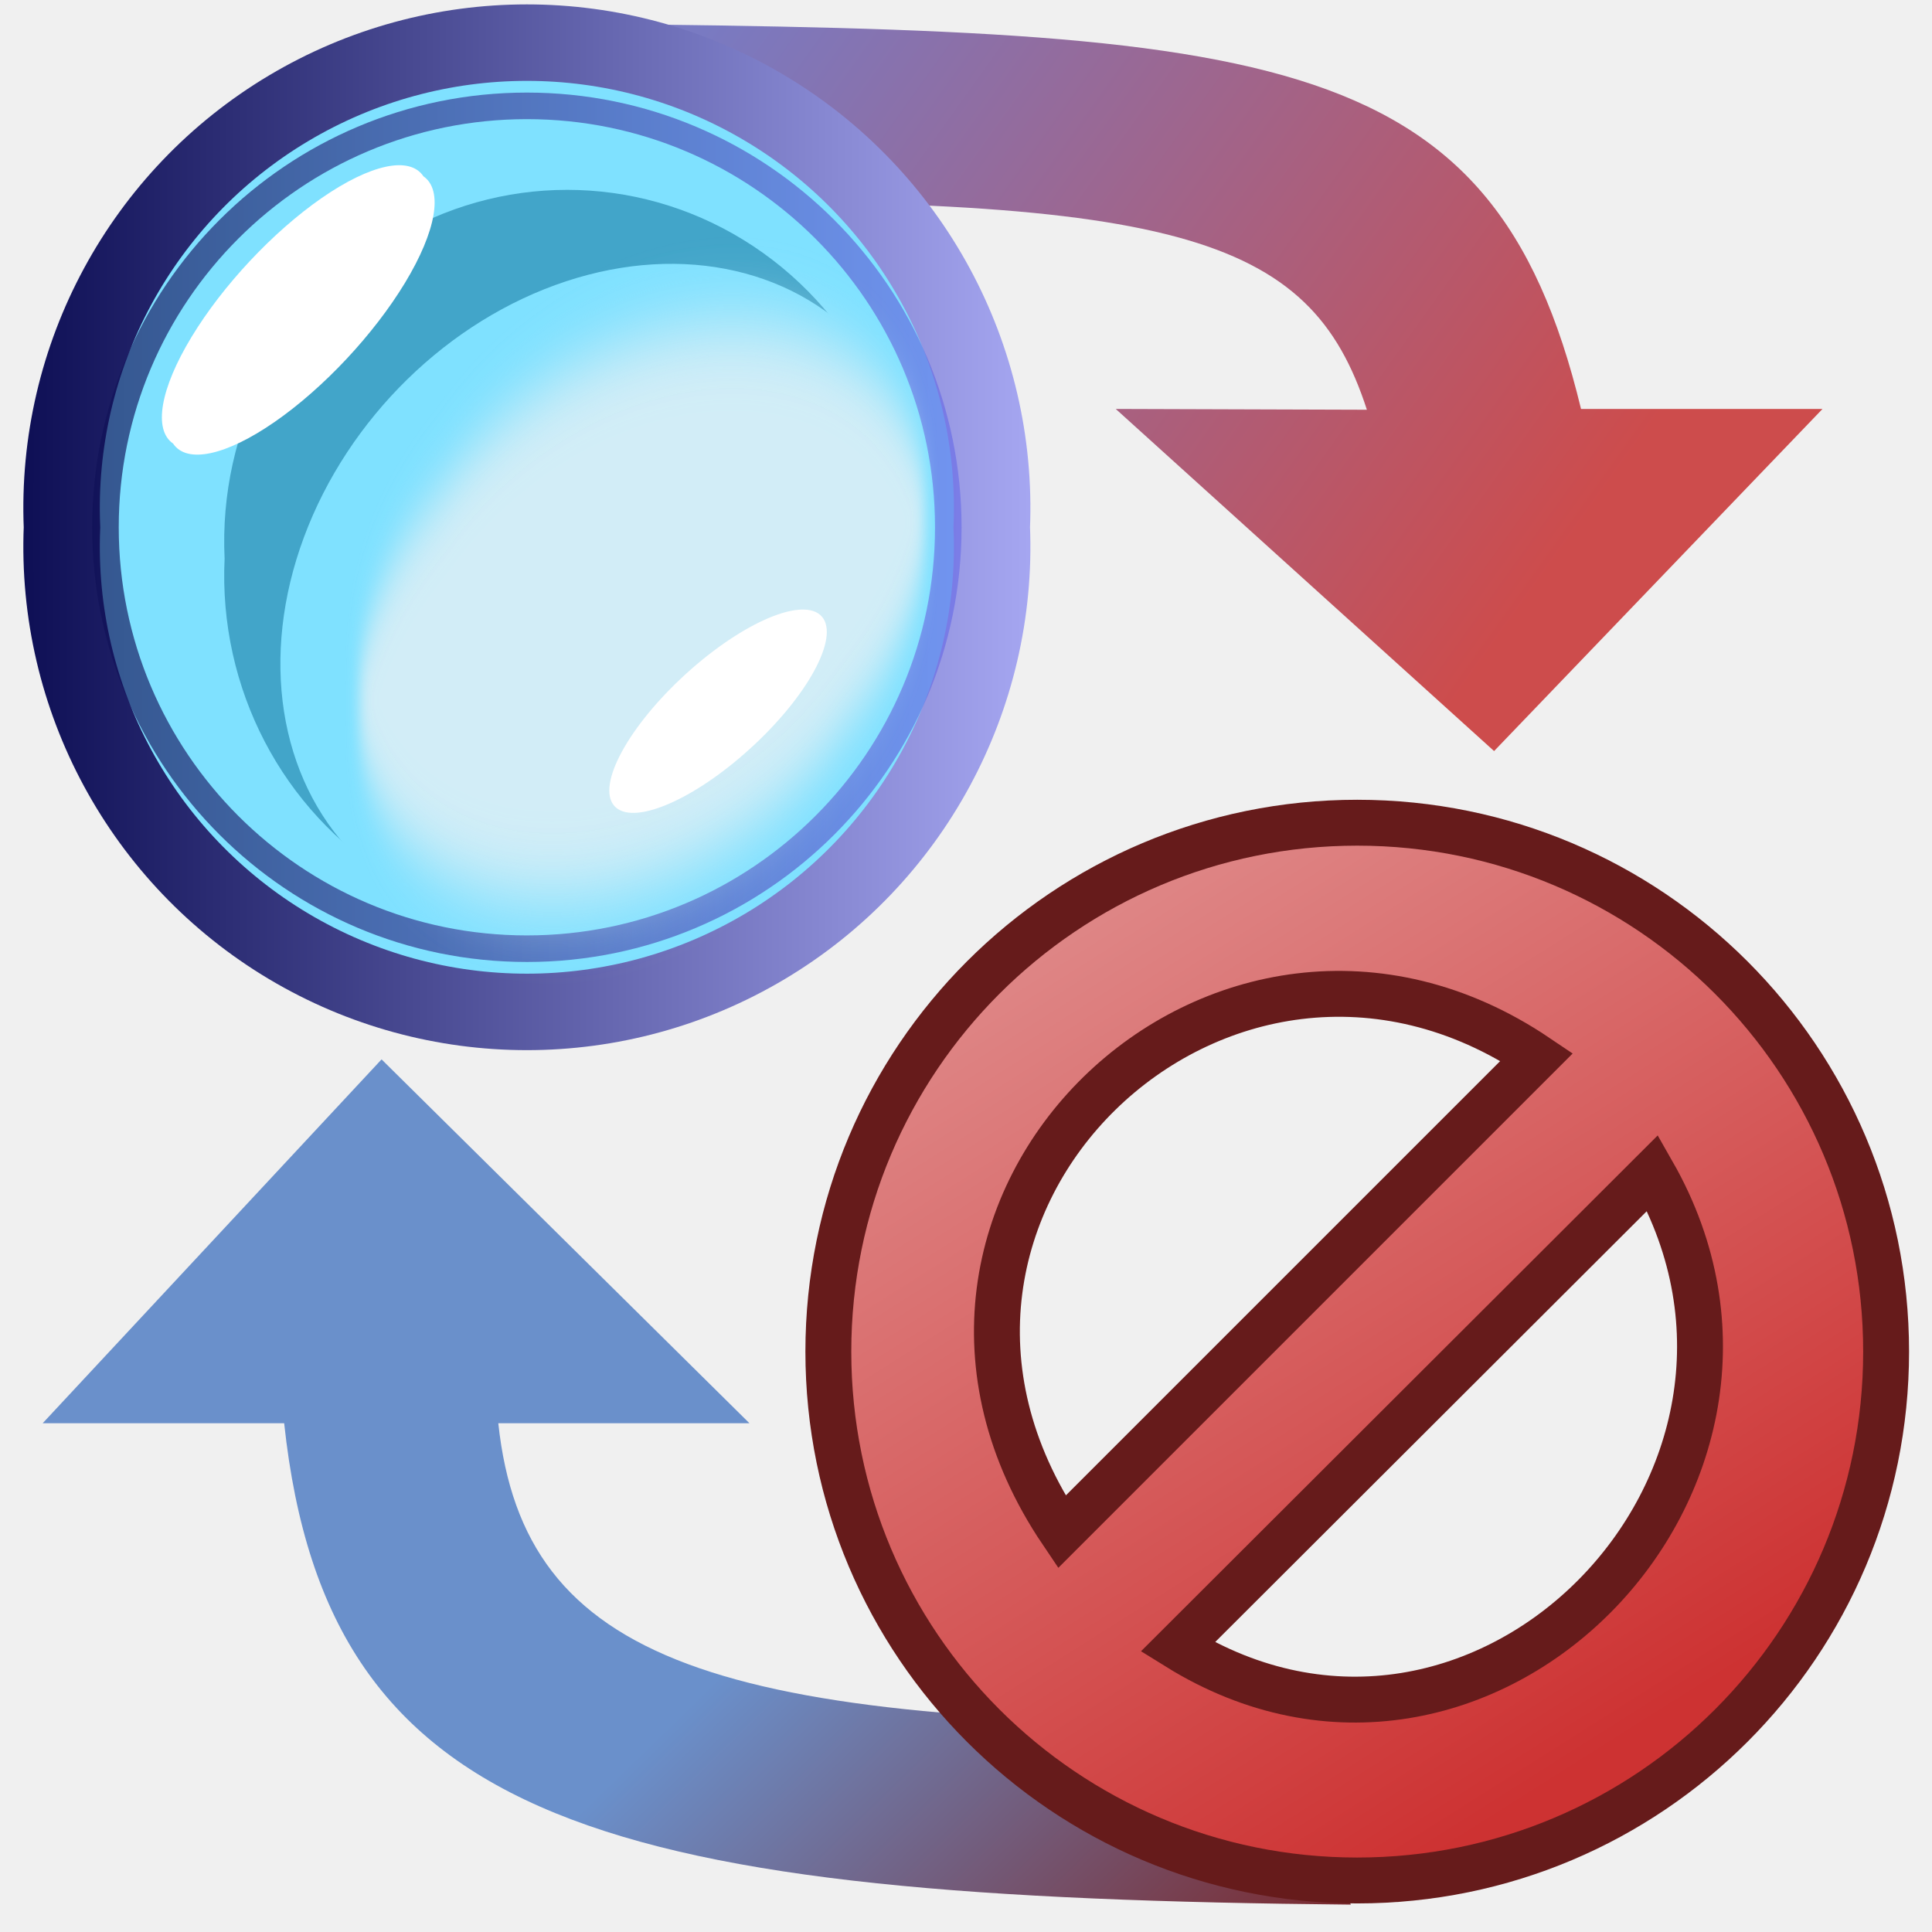
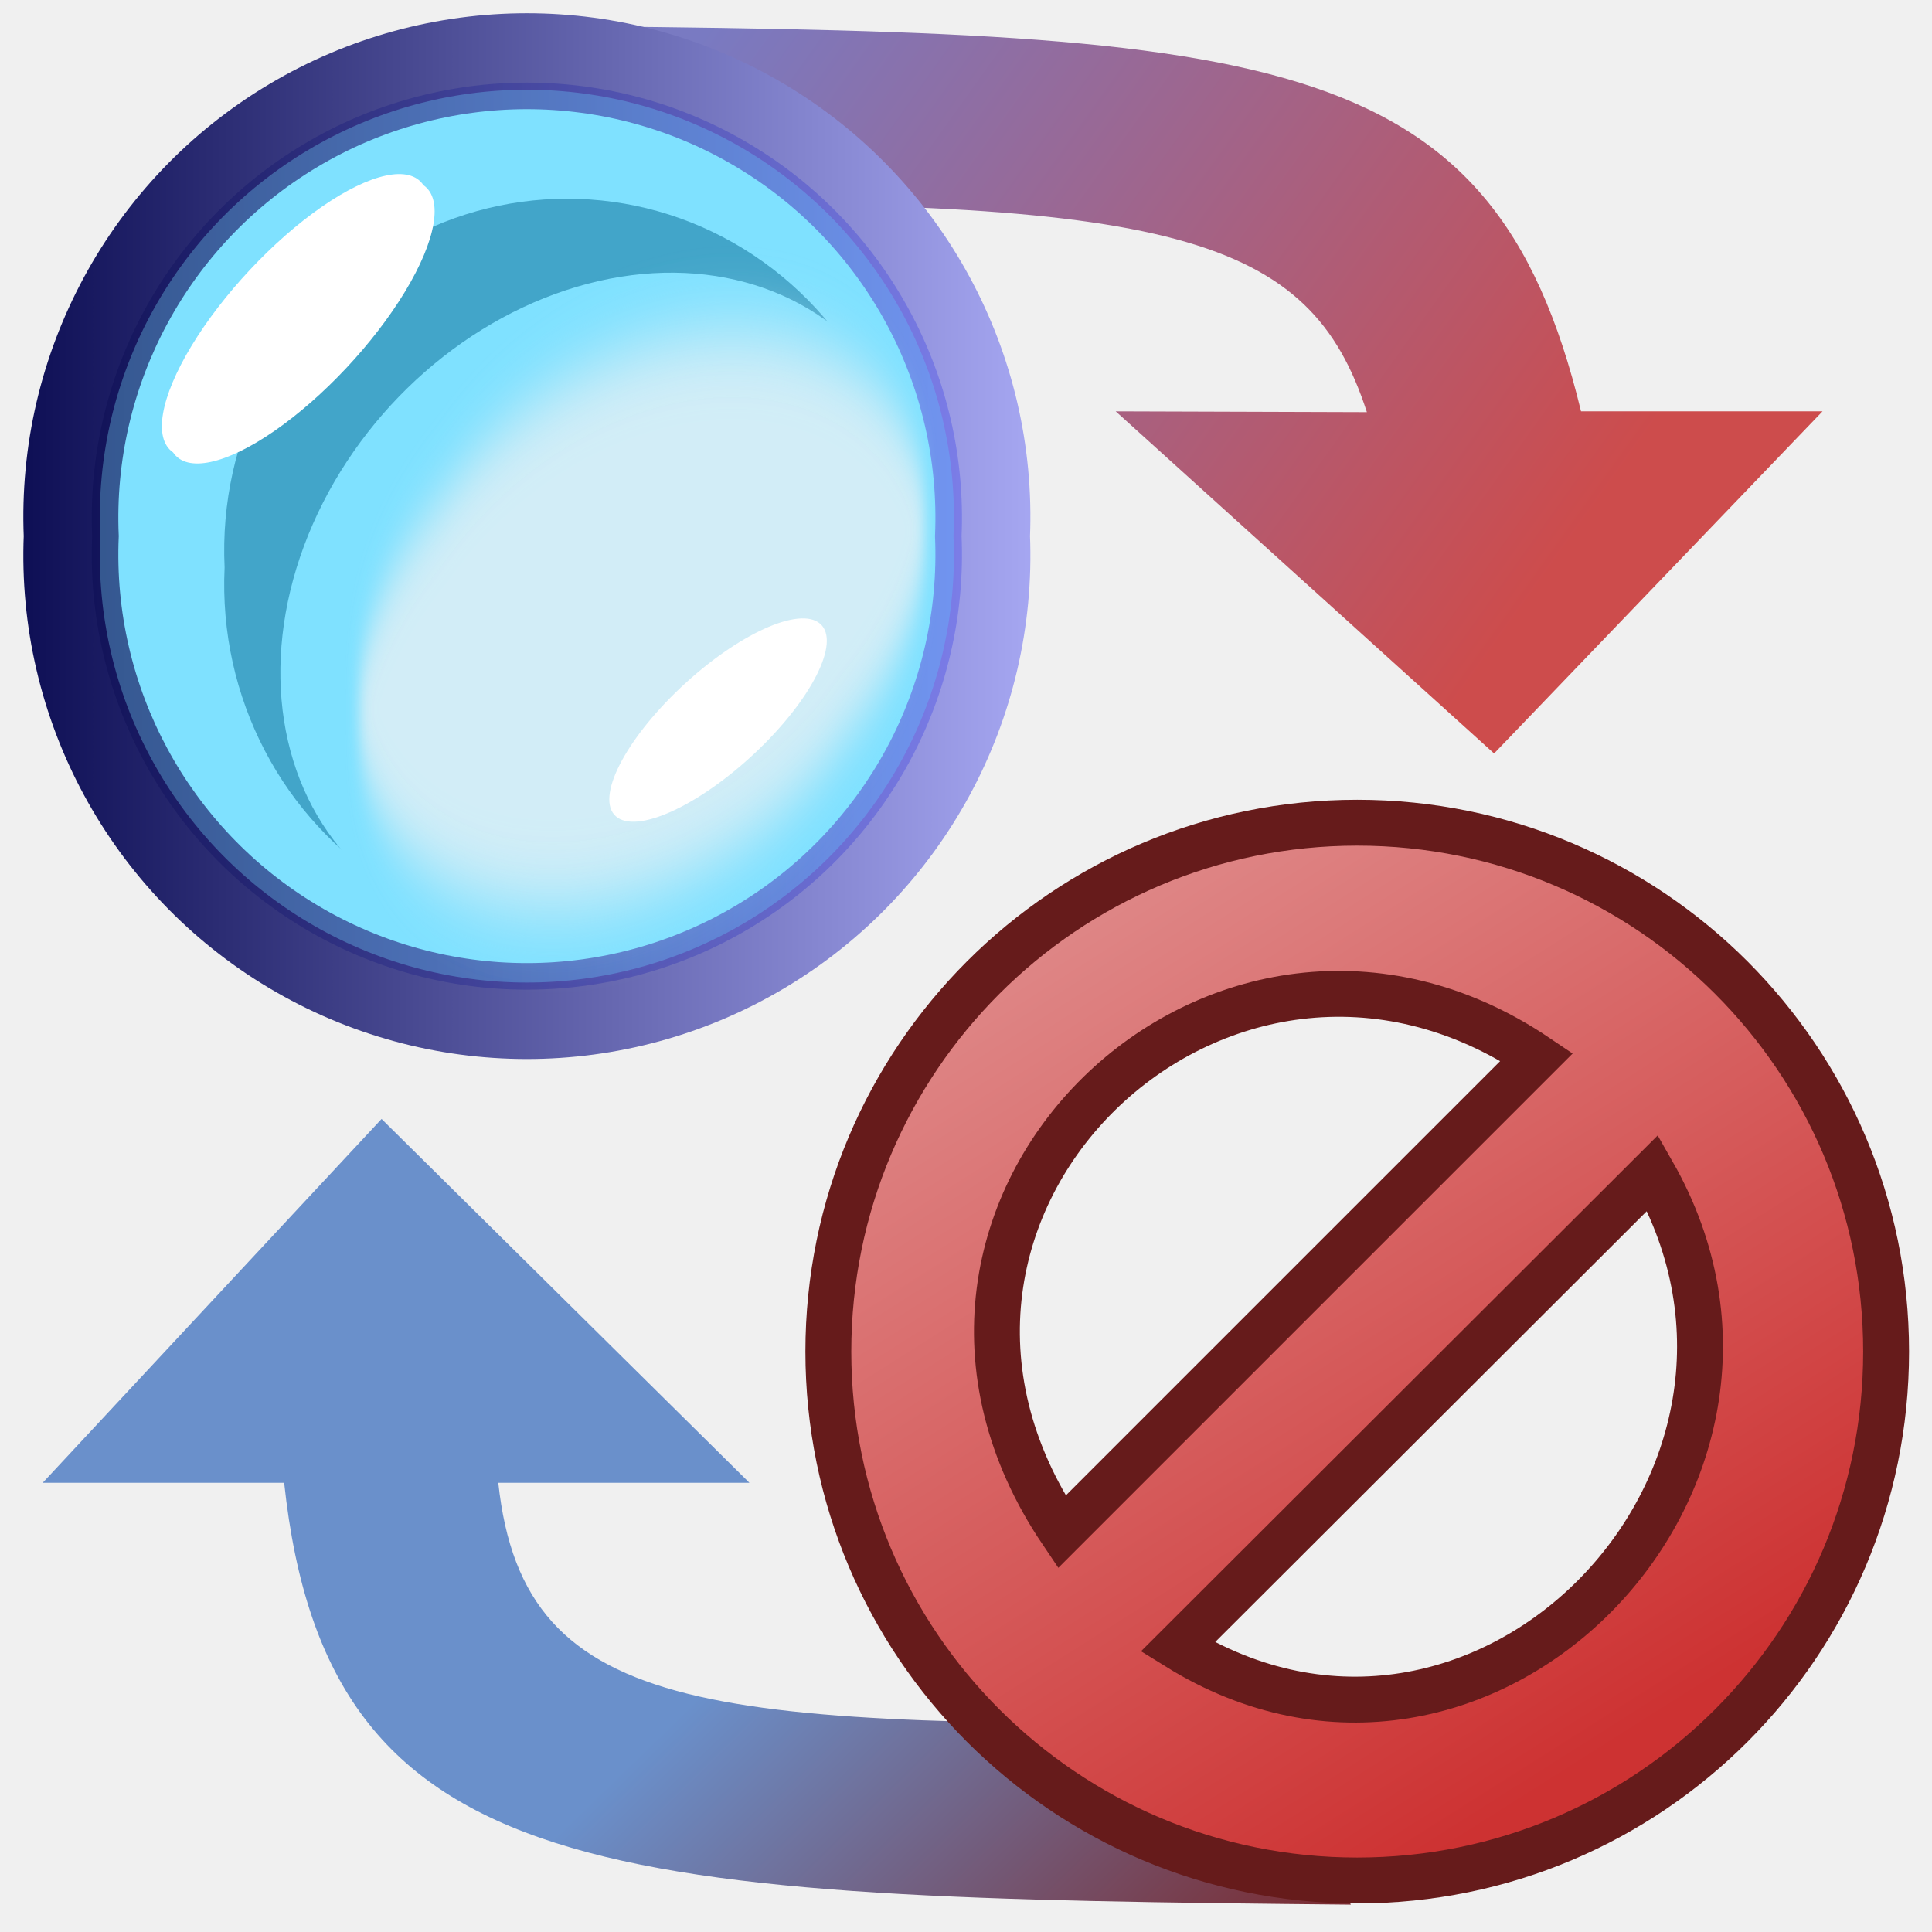
<svg xmlns="http://www.w3.org/2000/svg" height="24" width="24">
-   <linearGradient id="a" gradientUnits="userSpaceOnUse" x1="20.086" x2="12.932" y1="21.655" y2="10.333">
+   <linearGradient id="a" gradientUnits="userSpaceOnUse" x1="20.09" x2="12.93" y1="21.65" y2="10.33">
    <stop offset="0" stop-color="#cd3232" />
    <stop offset="1" stop-color="#e08e8e" />
  </linearGradient>
-   <linearGradient id="b" gradientUnits="userSpaceOnUse" x1="17.087" x2="11.396" y1="24.293" y2="18.432">
+   <linearGradient id="b" gradientUnits="userSpaceOnUse" x1="17.09" x2="11.4" y1="24.29" y2="18.43">
    <stop offset="0" stop-color="#7c2121" />
    <stop offset="1" stop-color="#6a90cb" />
  </linearGradient>
-   <linearGradient id="c" gradientTransform="matrix(-1 0 0 -1 23.16 23.93)" gradientUnits="userSpaceOnUse" x1="4.96" x2="15.09" y1="15.37" y2="22.6">
+   <linearGradient id="c" gradientTransform="matrix(-1 0 0 -1 23.16 23.96)" gradientUnits="userSpaceOnUse" x1="4.96" x2="15.09" y1="15.37" y2="22.6">
    <stop offset="0" stop-color="#cd4c4c" />
    <stop offset="1" stop-color="#797ac2" />
  </linearGradient>
  <filter id="d" height="1.25" width="1.23" x="-.12" y="-.12">
    <feGaussianBlur stdDeviation=".333" />
  </filter>
-   <linearGradient id="e" gradientUnits="userSpaceOnUse" x1=".295" x2="12.775" y1="6.53" y2="6.53">
+   <linearGradient id="e" gradientUnits="userSpaceOnUse" x1=".29" x2="12.77" y1="6.64" y2="6.64">
    <stop offset="0" stop-color="#0e0f55" />
    <stop offset="1" stop-color="#a5a6f1" />
  </linearGradient>
-   <linearGradient id="f" gradientUnits="userSpaceOnUse" x1="1.139" x2="11.93" y1="6.547" y2="6.547">
+   <linearGradient id="f" gradientUnits="userSpaceOnUse" x1="1.14" x2="11.93" y1="6.66" y2="6.66">
    <stop offset="0" stop-color="#0e0f55" />
    <stop offset="1" stop-color="#6a6de8" />
  </linearGradient>
-   <path d="m13.86 5.08 4.7 4.25 4.08-4.25h-3c-1.11-4.59-3.87-4.71-13.11-4.79l.76 2.23c7.32-.11 8.98.38 9.69 2.57z" fill="url(#c)" fill-rule="evenodd" />
-   <path d="m9.31 17.68-4.57-4.52-4.21 4.52h3c.54 5.03 4.02 5.89 13.25 5.98l-.91-2.25c-6.96.02-9.36-.75-9.68-3.73z" fill="url(#b)" fill-rule="evenodd" />
-   <path d="m12.32 6.55a5.78 5.78 0 1 1 -11.55 0 5.78 5.78 0 1 1 11.55 0z" fill="#7fe1ff" stroke="url(#e)" stroke-width=".95" />
-   <path d="m11.3 6.94a4.26 4.37 0 1 1 -8.51 0 4.26 4.37 0 1 1 8.51 0z" fill="#42a5c9" stroke-width=".59" />
-   <path d="m5.26 2.19a.8 2.28 42.79 1 1 -3.11 3.32.8 2.28 42.79 1 1 3.11-3.32z" fill="#fff" stroke-width=".45" />
-   <path d="m10.79 4.36a3.64 4.48 41.79 1 1 -6.4 6.25 3.64 4.48 41.79 1 1 6.4-6.25z" fill="#7fe1ff" stroke-width=".62" />
-   <path d="m11.78 6.55a5.23 5.23 0 1 1 -10.47 0 5.23 5.23 0 1 1 10.47 0z" fill="none" opacity=".66" stroke="url(#f)" stroke-width=".33" />
-   <path d="m18.68 15.6a2.93 3.62 0 1 1 -5.85 0 2.93 3.62 0 1 1 5.85 0z" fill="#d2edf7" filter="url(#d)" transform="matrix(.85 .51 -.64 .84 4.57 -13.55)" />
-   <path d="m10.19 7.64a.61 1.74 47.47 1 1 -2.54 2.39.61 1.74 47.47 1 1 2.54-2.39z" fill="#fff" stroke-width=".34" />
+   <path d="m13.86 5.11 4.7 4.25 4.08-4.25h-3c-1.11-4.59-3.87-4.71-13.11-4.79l.76 2.23c7.32-.11 8.98.38 9.69 2.57z" fill="url(#c)" fill-rule="evenodd" />
+   <path d="m9.31 18.42-4.57-4.52-4.21 4.52h3c.54 5.03 4.02 5.15 13.25 5.24l-.91-2.25c-6.96.02-9.36-.01-9.68-2.99z" fill="url(#b)" fill-rule="evenodd" />
+   <path d="m12.32 6.66a5.78 5.78 0 1 1 -11.55 0 5.78 5.78 0 1 1 11.55 0z" fill="#7fe1ff" stroke="url(#e)" stroke-width=".95" />
+   <path d="m11.3 7.05a4.26 4.37 0 1 1 -8.51 0 4.26 4.37 0 1 1 8.51 0z" fill="#42a5c9" stroke-width=".59" />
+   <path d="m5.26 2.3a.8 2.28 42.79 1 1 -3.11 3.32.8 2.28 42.79 1 1 3.11-3.32z" fill="#fff" stroke-width=".45" />
+   <path d="m10.79 4.47a3.64 4.48 41.79 1 1 -6.4 6.25 3.64 4.48 41.79 1 1 6.4-6.25z" fill="#7fe1ff" stroke-width=".62" />
+   <path d="m11.78 6.66a5.24 5.24 0 1 1 -10.47 0 5.24 5.24 0 1 1 10.47 0z" fill="none" opacity=".66" stroke="url(#f)" stroke-width=".33" />
+   <path d="m18.68 15.6a2.93 3.62 0 1 1 -5.85 0 2.93 3.62 0 1 1 5.85 0z" fill="#d2edf7" filter="url(#d)" transform="matrix(.85 .51 -.64 .84 4.57 -13.44)" />
+   <path d="m10.19 7.75a.61 1.74 47.47 1 1 -2.54 2.39.61 1.74 47.47 1 1 2.54-2.39z" fill="#fff" stroke-width=".34" />
  <path d="m16.86 10.22c-3.63 0-6.57 2.94-6.57 6.57s2.94 6.57 6.57 6.57 6.57-2.94 6.57-6.57-2.94-6.57-6.57-6.57zm2.23 2.91-5.9 5.9c-2.72-4.03 2-8.53 5.9-5.9zm1.44 1.44c2.18 3.82-2.13 8.23-5.9 5.89z" fill="url(#a)" stroke="#661b1b" stroke-width=".57" />
</svg>
